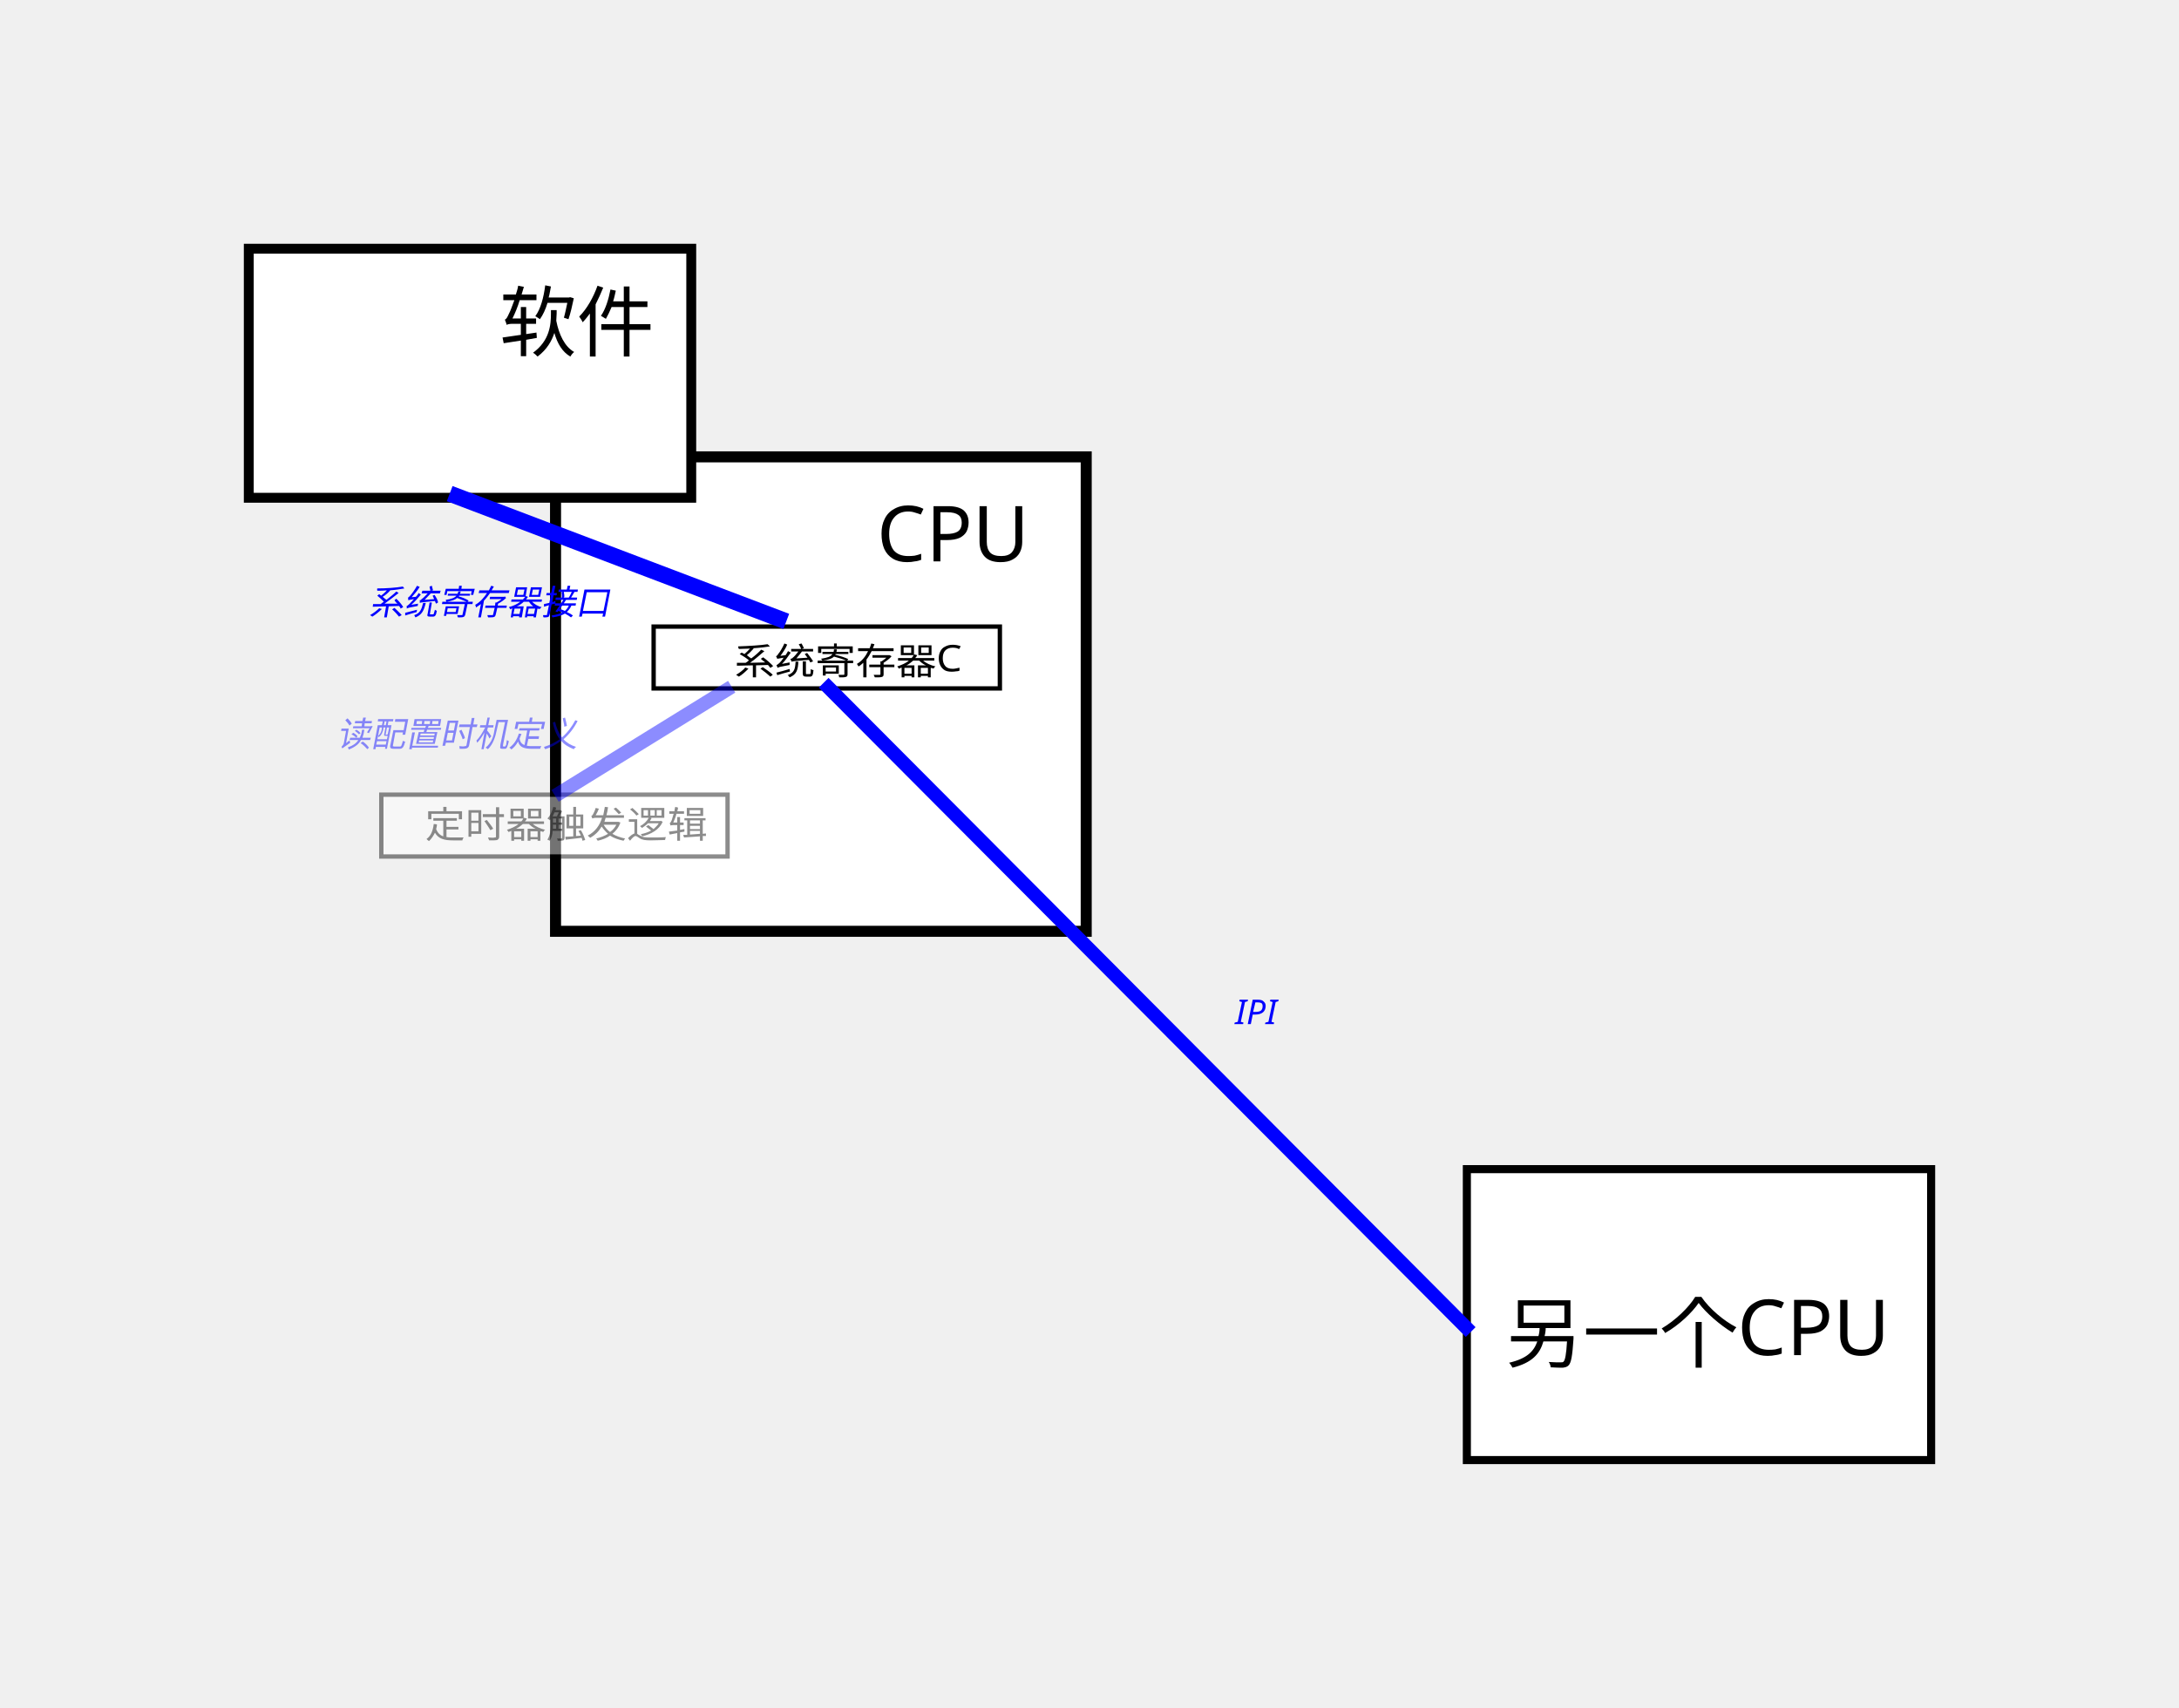
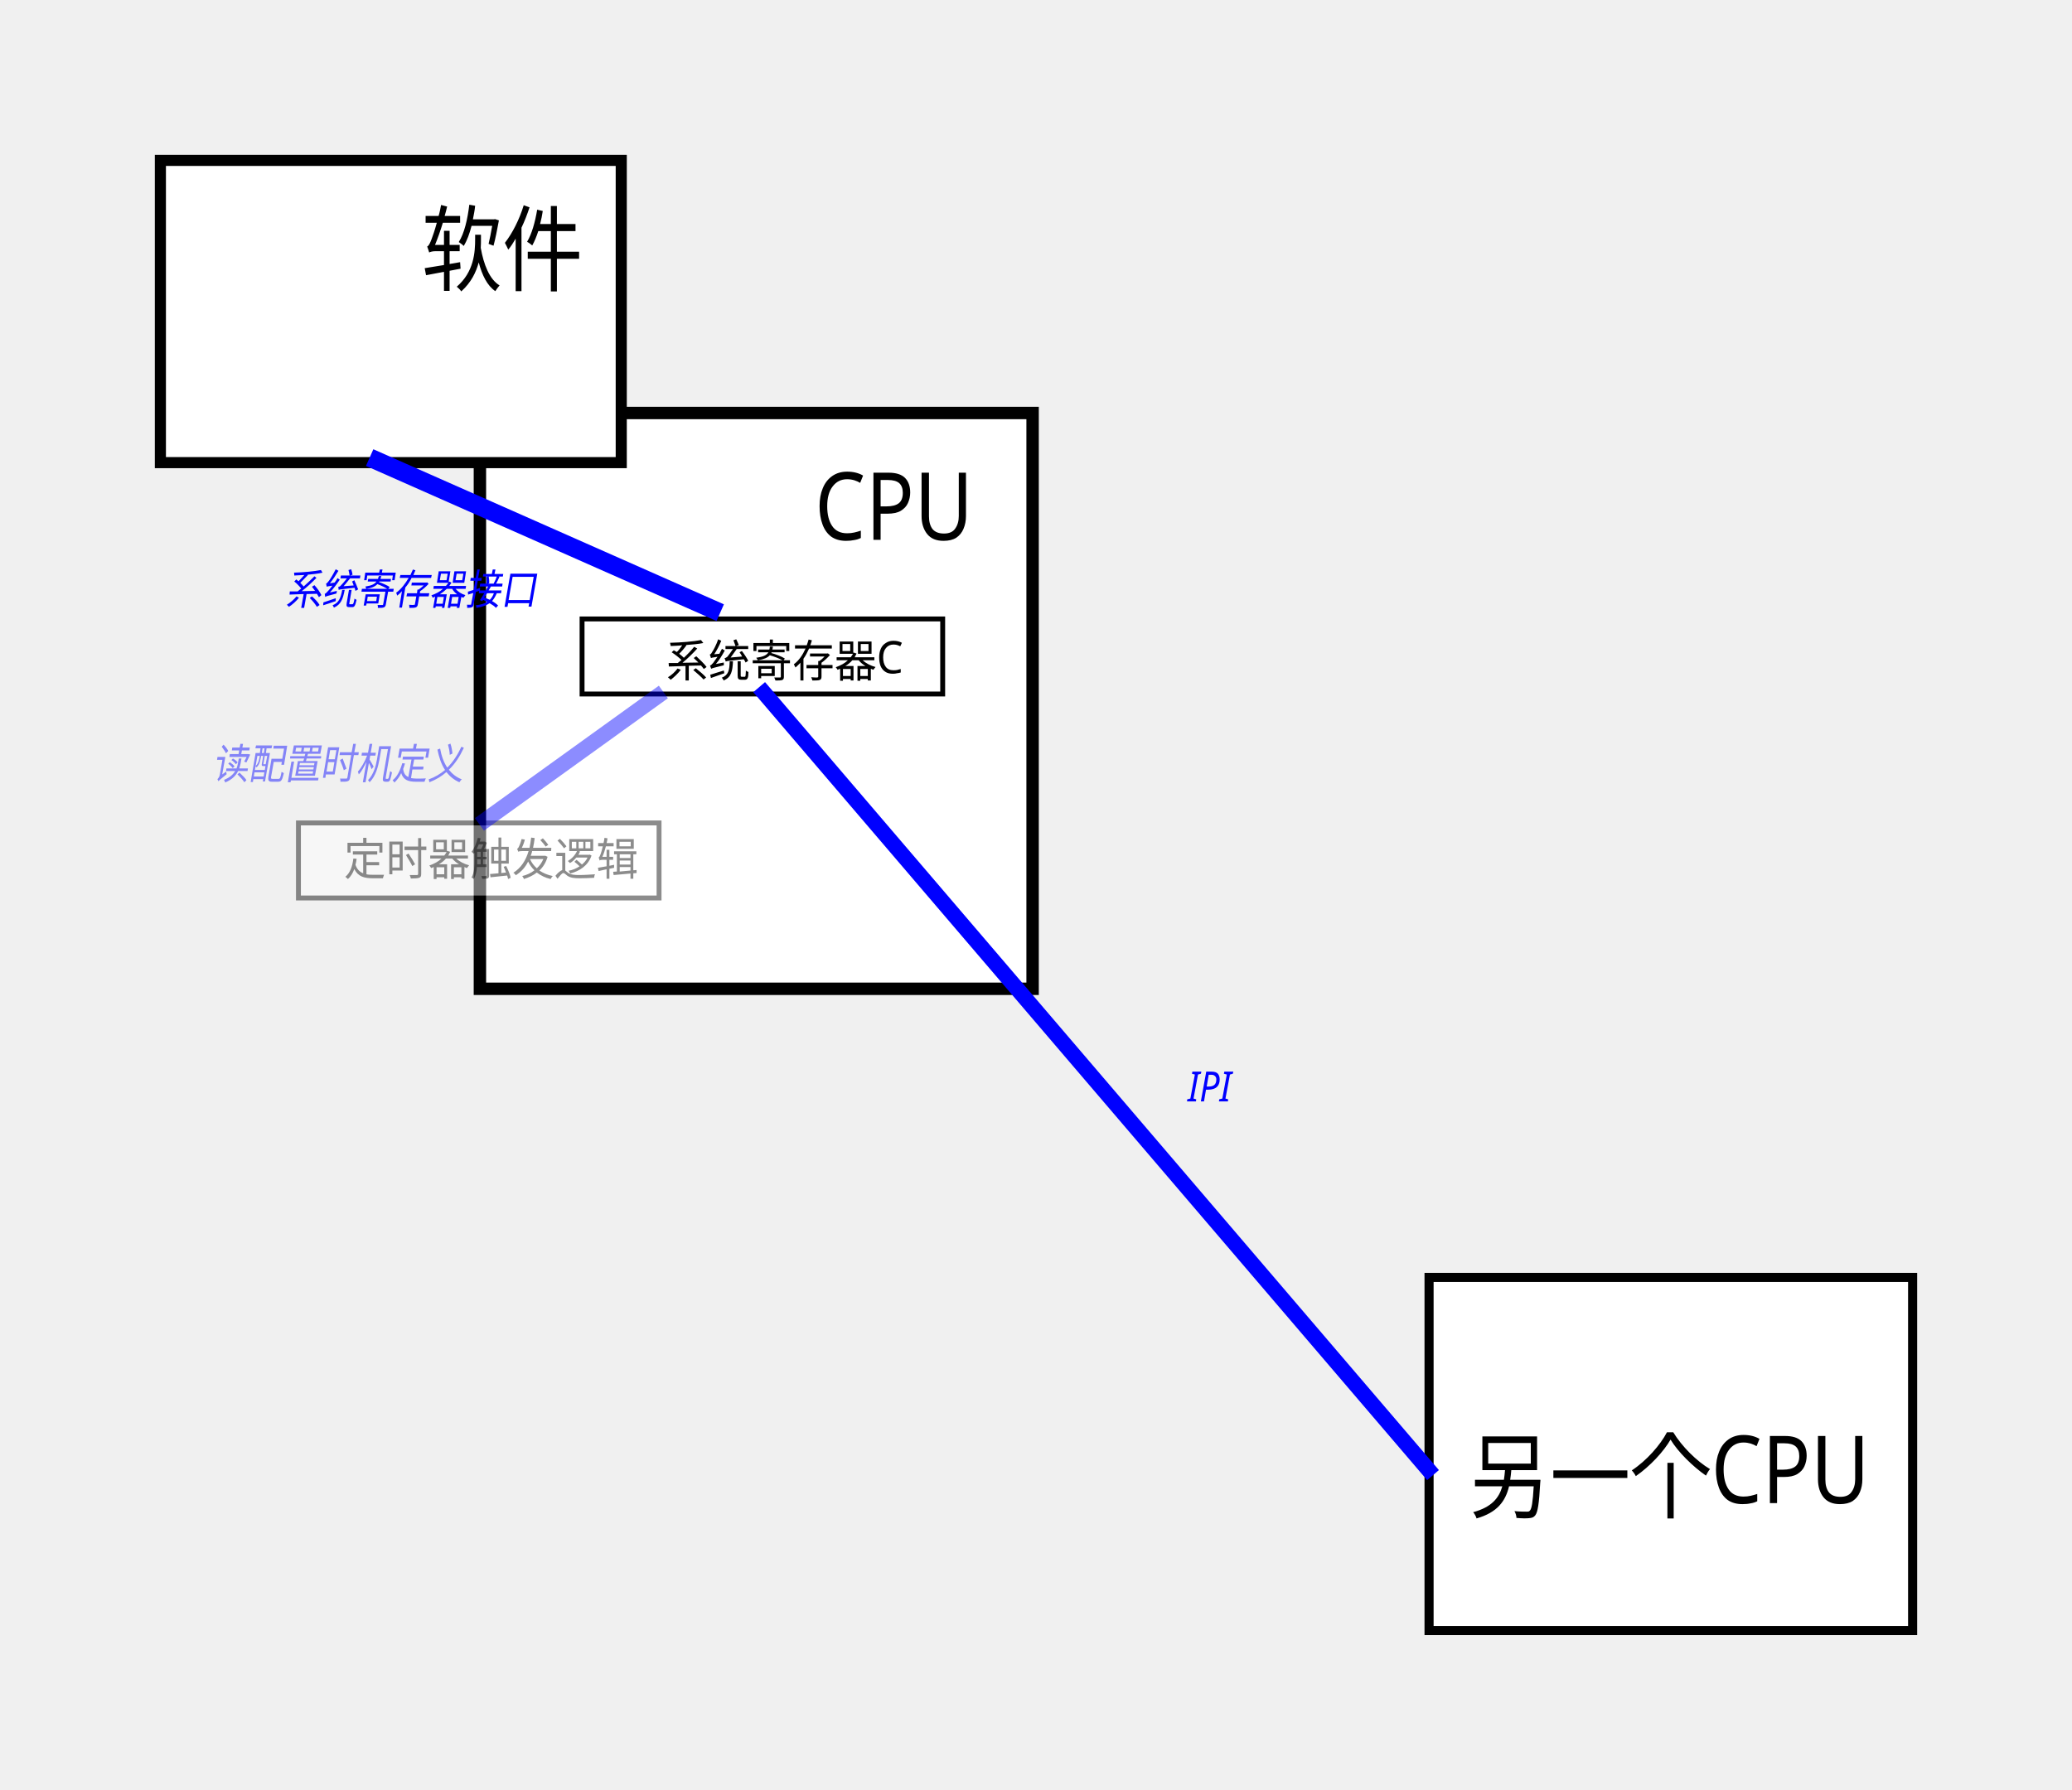
- <svg xmlns="http://www.w3.org/2000/svg" width="89.365mm" height="70.058mm" viewBox="0 0 89.365 70.058" version="1.1" id="svg1043">
+ <svg xmlns="http://www.w3.org/2000/svg" width="133.813mm" height="115.606mm" viewBox="0 0 133.813 115.606" version="1.1" id="svg1043">
  <defs id="defs1037">
    <rect x="31.063" y="28.787" width="22.829" height="10.35" id="rect3993" />
    <marker style="overflow:visible" id="marker3820" refX="0" refY="0" orient="auto">
      <path transform="matrix(-0.4,0,0,-0.4,-4,0)" style="fill:#000000;fill-opacity:1;fill-rule:evenodd;stroke:#000000;stroke-width:1pt;stroke-opacity:1" d="M 0,0 5,-5 -12.5,0 5,5 Z" id="path3361" />
    </marker>
    <marker style="overflow:visible" id="Arrow1Mstart" refX="0" refY="0" orient="auto">
      <path transform="matrix(0.4,0,0,0.4,4,0)" style="fill:#000000;fill-opacity:1;fill-rule:evenodd;stroke:#000000;stroke-width:1pt;stroke-opacity:1" d="M 0,0 5,-5 -12.5,0 5,5 Z" id="path3358" />
    </marker>
    <marker style="overflow:visible" id="Arrow1Lstart" refX="0" refY="0" orient="auto">
      <path transform="matrix(0.8,0,0,0.8,10,0)" style="fill:#000000;fill-opacity:1;fill-rule:evenodd;stroke:#000000;stroke-width:1pt;stroke-opacity:1" d="M 0,0 5,-5 -12.5,0 5,5 Z" id="path3352" />
    </marker>
    <marker orient="auto" refY="0" refX="0" id="Arrow1Mend" style="overflow:visible">
      <path id="path1083" d="M 0,0 5,-5 -12.5,0 5,5 Z" style="fill:#000000;fill-opacity:1;fill-rule:evenodd;stroke:#000000;stroke-width:1pt;stroke-opacity:1" transform="matrix(-0.4,0,0,-0.4,-4,0)" />
    </marker>
    <marker orient="auto" refY="0" refX="0" id="Arrow1Lend" style="overflow:visible">
      <path id="path1077" d="M 0,0 5,-5 -12.5,0 5,5 Z" style="fill:#000000;fill-opacity:1;fill-rule:evenodd;stroke:#000000;stroke-width:1pt;stroke-opacity:1" transform="matrix(-0.8,0,0,-0.8,-10,0)" />
    </marker>
    <marker orient="auto" refY="0" refX="0" id="Arrow1Mend-8" style="overflow:visible">
      <path id="path1083-7" d="M 0,0 5,-5 -12.5,0 5,5 Z" style="fill:#000000;fill-opacity:1;fill-rule:evenodd;stroke:#000000;stroke-width:1pt;stroke-opacity:1" transform="matrix(-0.4,0,0,-0.4,-4,0)" />
    </marker>
    <marker orient="auto" refY="0" refX="0" id="Arrow1Mend-8-5" style="overflow:visible">
      <path id="path1083-7-6" d="M 0,0 5,-5 -12.5,0 5,5 Z" style="fill:#000000;fill-opacity:1;fill-rule:evenodd;stroke:#000000;stroke-width:1pt;stroke-opacity:1" transform="matrix(-0.4,0,0,-0.4,-4,0)" />
    </marker>
    <marker orient="auto" refY="0" refX="0" id="Arrow1Mend-8-3" style="overflow:visible">
      <path id="path1083-7-7" d="M 0,0 5,-5 -12.5,0 5,5 Z" style="fill:#000000;fill-opacity:1;fill-rule:evenodd;stroke:#000000;stroke-width:1pt;stroke-opacity:1" transform="matrix(-0.4,0,0,-0.4,-4,0)" />
    </marker>
    <marker markerWidth="23.823" markerHeight="9.466" refX="11.912" refY="4.733" orient="auto" id="marker2066">
      <rect style="opacity:1;vector-effect:none;fill:#ffffff;fill-opacity:1;stroke:#000000;stroke-width:1.208;stroke-linecap:butt;stroke-linejoin:miter;stroke-miterlimit:4;stroke-dasharray:none;stroke-dashoffset:0;stroke-opacity:1" id="rect1968" width="11.891" height="11.334" x="-5.514" y="6.833" transform="matrix(0.9372847,-0.3485648,0.9205332,0.3906643,0,0)" />
    </marker>
    <marker orient="auto" refY="0" refX="0" id="Arrow1Mend-8-1" style="overflow:visible">
      <path id="path1083-7-8" d="M 0,0 5,-5 -12.5,0 5,5 Z" style="fill:#000000;fill-opacity:1;fill-rule:evenodd;stroke:#000000;stroke-width:1pt;stroke-opacity:1" transform="matrix(-0.4,0,0,-0.4,-4,0)" />
    </marker>
    <marker orient="auto" refY="0" refX="0" id="Arrow1Mend-8-1-0" style="overflow:visible">
      <path id="path1083-7-8-2" d="M 0,0 5,-5 -12.5,0 5,5 Z" style="fill:#000000;fill-opacity:1;fill-rule:evenodd;stroke:#000000;stroke-width:1pt;stroke-opacity:1" transform="matrix(-0.4,0,0,-0.4,-4,0)" />
    </marker>
    <marker orient="auto" refY="0" refX="0" id="Arrow1Mend-8-1-0-9" style="overflow:visible">
      <path id="path1083-7-8-2-2" d="M 0,0 5,-5 -12.5,0 5,5 Z" style="fill:#000000;fill-opacity:1;fill-rule:evenodd;stroke:#000000;stroke-width:1pt;stroke-opacity:1" transform="matrix(-0.4,0,0,-0.4,-4,0)" />
    </marker>
    <marker orient="auto" refY="0" refX="0" id="Arrow1Mend-8-7" style="overflow:visible">
      <path id="path1083-7-3" d="M 0,0 5,-5 -12.5,0 5,5 Z" style="fill:#000000;fill-opacity:1;fill-rule:evenodd;stroke:#000000;stroke-width:1pt;stroke-opacity:1" transform="matrix(-0.4,0,0,-0.4,-4,0)" />
    </marker>
    <marker orient="auto" refY="0" refX="0" id="Arrow1Mend-8-7-7" style="overflow:visible">
      <path id="path1083-7-3-6" d="M 0,0 5,-5 -12.5,0 5,5 Z" style="fill:#000000;fill-opacity:1;fill-rule:evenodd;stroke:#000000;stroke-width:1pt;stroke-opacity:1" transform="matrix(-0.4,0,0,-0.4,-4,0)" />
    </marker>
    <marker orient="auto" refY="0" refX="0" id="Arrow2Mend-1-3-4-8-1" style="overflow:visible">
      <path id="path896-9-6-4-6-4" style="fill:#000000;fill-opacity:1;fill-rule:evenodd;stroke:#000000;stroke-width:0.625;stroke-linejoin:round;stroke-opacity:1" d="M 8.719,4.034 -2.207,0.016 8.719,-4.002 c -1.745,2.372 -1.735,5.617 -6e-7,8.035 z" transform="scale(-0.6)" />
    </marker>
    <marker orient="auto" refY="0" refX="0" id="Arrow2Mend-1-3-4-8-1-6" style="overflow:visible">
      <path id="path896-9-6-4-6-4-8" style="fill:#000000;fill-opacity:1;fill-rule:evenodd;stroke:#000000;stroke-width:0.625;stroke-linejoin:round;stroke-opacity:1" d="M 8.719,4.034 -2.207,0.016 8.719,-4.002 c -1.745,2.372 -1.735,5.617 -6e-7,8.035 z" transform="scale(-0.6)" />
    </marker>
    <marker orient="auto" refY="0" refX="0" id="Arrow2Mend-1-3-4-8-1-4" style="overflow:visible">
      <path id="path896-9-6-4-6-4-5" style="fill:#000000;fill-opacity:1;fill-rule:evenodd;stroke:#000000;stroke-width:0.625;stroke-linejoin:round;stroke-opacity:1" d="M 8.719,4.034 -2.207,0.016 8.719,-4.002 c -1.745,2.372 -1.735,5.617 -6e-7,8.035 z" transform="scale(-0.6)" />
    </marker>
    <marker orient="auto" refY="0" refX="0" id="Arrow2Mend-1-3-4-8-1-6-0" style="overflow:visible">
      <path id="path896-9-6-4-6-4-8-7" style="fill:#000000;fill-opacity:1;fill-rule:evenodd;stroke:#000000;stroke-width:0.625;stroke-linejoin:round;stroke-opacity:1" d="M 8.719,4.034 -2.207,0.016 8.719,-4.002 c -1.745,2.372 -1.735,5.617 -6e-7,8.035 z" transform="scale(-0.6)" />
    </marker>
    <marker orient="auto" refY="0" refX="0" id="Arrow2Mend-1-3-4-8-1-8" style="overflow:visible">
      <path id="path896-9-6-4-6-4-4" style="fill:#000000;fill-opacity:1;fill-rule:evenodd;stroke:#000000;stroke-width:0.625;stroke-linejoin:round;stroke-opacity:1" d="M 8.719,4.034 -2.207,0.016 8.719,-4.002 c -1.745,2.372 -1.735,5.617 -6e-7,8.035 z" transform="scale(-0.6)" />
    </marker>
    <marker orient="auto" refY="0" refX="0" id="Arrow2Mend-1-3-4-8-1-6-3" style="overflow:visible">
      <path id="path896-9-6-4-6-4-8-1" style="fill:#000000;fill-opacity:1;fill-rule:evenodd;stroke:#000000;stroke-width:0.625;stroke-linejoin:round;stroke-opacity:1" d="M 8.719,4.034 -2.207,0.016 8.719,-4.002 c -1.745,2.372 -1.735,5.617 -6e-7,8.035 z" transform="scale(-0.6)" />
    </marker>
    <marker markerWidth="7.943" markerHeight="17.633" refX="3.972" refY="16.578" orient="auto" id="marker9629">
      <path transform="matrix(0.6381575,0,0,1.41663,-13.64284,-20.02999)" d="m 27.736,25.842 -5.613,-5.345 5.345,-5.613 5.613,5.345 z" id="path9606-8" style="opacity:0.91;fill:none;stroke:#000000;stroke-width:1.053;stroke-miterlimit:4;stroke-dasharray:none" />
    </marker>
  </defs>
-   <g id="layer1" transform="translate(-44.35036,16.8173)">
-     <rect style="opacity:1;vector-effect:none;fill:#ffffff;fill-opacity:1;stroke:#000000;stroke-width:0.452;stroke-linecap:butt;stroke-linejoin:miter;stroke-miterlimit:4;stroke-dasharray:none;stroke-dashoffset:0;stroke-opacity:1" id="rect1394" width="21.764" height="19.462" x="67.134" y="1.923" />
-     <rect style="vector-effect:none;fill:#ffffff;fill-opacity:1;stroke:#000000;stroke-width:0.331;stroke-linecap:butt;stroke-linejoin:miter;stroke-miterlimit:4;stroke-dasharray:none;stroke-dashoffset:0;stroke-opacity:1" id="rect1394-7" width="19.041" height="11.934" x="104.509" y="31.141" />
-     <text xml:space="preserve" style="font-style:normal;font-weight:normal;font-size:8.467px;line-height:1;font-family:sans-serif;letter-spacing:0px;word-spacing:0px;fill:#000000;fill-opacity:1;stroke:none;stroke-width:0.265" x="80.316" y="6.21" id="text1049-36">
-       <tspan id="tspan1047-75" x="80.316" y="6.21" style="font-size:3.175px;stroke-width:0.265">CPU</tspan>
+   <g id="layer1" transform="translate(-44.34797,16.81471)">
+     <rect style="opacity:1;vector-effect:none;fill:#ffffff;fill-opacity:1;stroke:#000000;stroke-width:0.801;stroke-linecap:butt;stroke-linejoin:miter;stroke-miterlimit:4;stroke-dasharray:none;stroke-dashoffset:0;stroke-opacity:1" id="rect1394" width="35.694" height="37.19" x="75.341" y="9.86" />
+     <rect style="vector-effect:none;fill:#ffffff;fill-opacity:1;stroke:#000000;stroke-width:0.587;stroke-linecap:butt;stroke-linejoin:miter;stroke-miterlimit:4;stroke-dasharray:none;stroke-dashoffset:0;stroke-opacity:1" id="rect1394-7" width="31.229" height="22.806" x="136.639" y="65.692" />
+     <text xml:space="preserve" style="font-style:normal;font-weight:normal;font-size:14.989px;line-height:1;font-family:sans-serif;letter-spacing:0px;word-spacing:0px;fill:#000000;fill-opacity:1;stroke:none;stroke-width:0.468" x="104.661" y="16.722" id="text1049-36" transform="scale(0.9264276,1.079415)">
+       <tspan id="tspan1047-75" x="104.661" y="16.722" style="font-size:5.621px;stroke-width:0.468">CPU</tspan>
    </text>
-     <text xml:space="preserve" style="font-style:normal;font-weight:normal;font-size:8.467px;line-height:1;font-family:sans-serif;letter-spacing:0px;word-spacing:0px;fill:#000000;fill-opacity:1;stroke:none;stroke-width:0.265" x="106.087" y="39.033" id="text1049-36-5">
-       <tspan id="tspan1047-75-3" x="106.087" y="39.033" style="font-size:3.175px;stroke-width:0.265">另一个CPU</tspan>
+     <text xml:space="preserve" style="font-style:normal;font-weight:normal;font-size:14.989px;line-height:1;font-family:sans-serif;letter-spacing:0px;word-spacing:0px;fill:#000000;fill-opacity:1;stroke:none;stroke-width:0.468" x="150.285" y="74.831" id="text1049-36-5" transform="scale(0.9264276,1.079415)">
+       <tspan id="tspan1047-75-3" x="150.285" y="74.831" style="font-size:5.621px;stroke-width:0.468">另一个CPU</tspan>
    </text>
    <text xml:space="preserve" id="text3991" style="font-style:normal;font-weight:normal;font-size:8.467px;line-height:1;font-family:sans-serif;letter-spacing:0px;word-spacing:0px;white-space:pre;shape-inside:url(#rect3993);fill:#000000;fill-opacity:1;stroke:none" />
-     <text xml:space="preserve" style="font-style:normal;font-weight:normal;font-size:8.467px;line-height:0.1;font-family:sans-serif;letter-spacing:0px;word-spacing:0px;fill:#0000ff;fill-opacity:1;stroke:none;stroke-width:0.265" x="59.48" y="8.397" id="text1049-36-5-9-7-6-9">
-       <tspan x="59.48" y="8.397" style="font-style:italic;font-variant:normal;font-weight:normal;font-stretch:normal;font-size:1.411px;font-family:sans-serif;-inkscape-font-specification:'sans-serif Italic';stroke-width:0.265;fill:#0000ff" id="tspan3981-2">系统寄存器接口</tspan>
+     <text xml:space="preserve" style="font-style:normal;font-weight:normal;font-size:14.989px;line-height:0.1;font-family:sans-serif;letter-spacing:0px;word-spacing:0px;fill:#0000ff;fill-opacity:1;stroke:none;stroke-width:0.468" x="67.774" y="20.594" id="text1049-36-5-9-7-6-9" transform="scale(0.9264276,1.079415)">
+       <tspan x="67.774" y="20.594" style="font-style:italic;font-variant:normal;font-weight:normal;font-stretch:normal;font-size:2.498px;font-family:sans-serif;-inkscape-font-specification:'sans-serif Italic';fill:#0000ff;stroke-width:0.468" id="tspan3981-2">系统寄存器接口</tspan>
    </text>
-     <text xml:space="preserve" style="font-style:normal;font-weight:normal;font-size:8.467px;line-height:0.1;font-family:sans-serif;letter-spacing:0px;word-spacing:0px;opacity:0.453;fill:#0000ff;fill-opacity:1;stroke:none;stroke-width:0.265" x="58.154" y="13.805" id="text1049-36-5-9-7-6-9-9">
-       <tspan x="58.154" y="13.805" style="font-style:italic;font-variant:normal;font-weight:normal;font-stretch:normal;font-size:1.411px;font-family:sans-serif;-inkscape-font-specification:'sans-serif Italic';fill:#0000ff;stroke-width:0.265" id="tspan3981-2-3">读配置时机定义</tspan>
+     <text xml:space="preserve" style="font-style:normal;font-weight:normal;font-size:14.989px;line-height:0.1;font-family:sans-serif;letter-spacing:0px;word-spacing:0px;opacity:0.453;fill:#0000ff;fill-opacity:1;stroke:none;stroke-width:0.468" x="62.672" y="31.026" id="text1049-36-5-9-7-6-9-9" transform="scale(0.9264276,1.079415)">
+       <tspan x="62.672" y="31.026" style="font-style:italic;font-variant:normal;font-weight:normal;font-stretch:normal;font-size:2.498px;font-family:sans-serif;-inkscape-font-specification:'sans-serif Italic';fill:#0000ff;stroke-width:0.468" id="tspan3981-2-3">读配置时机定义</tspan>
    </text>
-     <text xml:space="preserve" style="font-style:normal;font-weight:normal;font-size:8.467px;line-height:0.1;font-family:sans-serif;letter-spacing:0px;word-spacing:0px;fill:#0000ff;fill-opacity:1;stroke:none;stroke-width:0.265" x="95.004" y="25.192" id="text1049-36-5-9-7-6-9-6">
-       <tspan x="95.004" y="25.192" style="font-style:italic;font-variant:normal;font-weight:normal;font-stretch:normal;font-size:1.411px;font-family:sans-serif;-inkscape-font-specification:'sans-serif Italic';stroke-width:0.265;fill:#0000ff" id="tspan3981-2-2">IPI</tspan>
+     <text xml:space="preserve" style="font-style:normal;font-weight:normal;font-size:14.989px;line-height:0.1;font-family:sans-serif;letter-spacing:0px;word-spacing:0px;fill:#0000ff;fill-opacity:1;stroke:none;stroke-width:0.468" x="130.663" y="50.328" id="text1049-36-5-9-7-6-9-6" transform="scale(0.9264276,1.079415)">
+       <tspan x="130.663" y="50.328" style="font-style:italic;font-variant:normal;font-weight:normal;font-stretch:normal;font-size:2.498px;font-family:sans-serif;-inkscape-font-specification:'sans-serif Italic';fill:#0000ff;stroke-width:0.468" id="tspan3981-2-2">IPI</tspan>
    </text>
-     <rect style="opacity:1;vector-effect:none;fill:#ffffff;fill-opacity:1;stroke:#000000;stroke-width:0.178;stroke-linecap:butt;stroke-linejoin:miter;stroke-miterlimit:4;stroke-dasharray:none;stroke-dashoffset:0;stroke-opacity:1" id="rect1394-4" width="14.2" height="2.537" x="71.157" y="8.885" />
-     <text xml:space="preserve" style="font-style:normal;font-weight:normal;font-size:6.336px;line-height:0.1;font-family:sans-serif;letter-spacing:0px;word-spacing:0px;fill:#000000;fill-opacity:1;stroke:none;stroke-width:0.198" x="71.222" y="11.34" id="text1049-36-5-9-7-6" transform="scale(1.045655,0.9563382)">
-       <tspan x="71.222" y="11.34" style="font-size:1.584px;stroke-width:0.198" id="tspan3981">系统寄存器C</tspan>
+     <rect style="opacity:1;vector-effect:none;fill:#ffffff;fill-opacity:1;stroke:#000000;stroke-width:0.316;stroke-linecap:butt;stroke-linejoin:miter;stroke-miterlimit:4;stroke-dasharray:none;stroke-dashoffset:0;stroke-opacity:1" id="rect1394-4" width="23.289" height="4.847" x="81.939" y="23.163" />
+     <text xml:space="preserve" style="font-style:normal;font-weight:normal;font-size:11.217px;line-height:0.1;font-family:sans-serif;letter-spacing:0px;word-spacing:0px;fill:#000000;fill-opacity:1;stroke:none;stroke-width:0.351" x="90.2" y="26.067" id="text1049-36-5-9-7-6" transform="scale(0.9687239,1.032286)">
+       <tspan x="90.2" y="26.067" style="font-size:2.804px;stroke-width:0.351" id="tspan3981">系统寄存器C</tspan>
    </text>
-     <rect style="vector-effect:none;fill:#ffffff;fill-opacity:1;stroke:#000000;stroke-width:0.178;stroke-linecap:butt;stroke-linejoin:miter;stroke-miterlimit:4;stroke-dasharray:none;stroke-dashoffset:0;stroke-opacity:1;opacity:0.453" id="rect1394-4-9" width="14.2" height="2.537" x="59.989" y="15.78" />
-     <text xml:space="preserve" style="font-style:normal;font-weight:normal;font-size:6.336px;line-height:0.1;font-family:sans-serif;letter-spacing:0px;word-spacing:0px;fill:#000000;fill-opacity:1;stroke:none;stroke-width:0.198;opacity:0.453" x="59.083" y="18.352" id="text1049-36-5-9-7-6-1" transform="scale(1.045655,0.9563382)">
-       <tspan x="59.083" y="18.352" style="font-size:1.584px;stroke-width:0.198" id="tspan3981-27">定时器触发逻辑</tspan>
+     <rect style="opacity:0.453;vector-effect:none;fill:#ffffff;fill-opacity:1;stroke:#000000;stroke-width:0.316;stroke-linecap:butt;stroke-linejoin:miter;stroke-miterlimit:4;stroke-dasharray:none;stroke-dashoffset:0;stroke-opacity:1" id="rect1394-4-9" width="23.289" height="4.847" x="63.622" y="36.338" />
+     <text xml:space="preserve" style="font-style:normal;font-weight:normal;font-size:11.217px;line-height:0.1;font-family:sans-serif;letter-spacing:0px;word-spacing:0px;opacity:0.453;fill:#000000;fill-opacity:1;stroke:none;stroke-width:0.351" x="68.71" y="38.48" id="text1049-36-5-9-7-6-1" transform="scale(0.9687239,1.032286)">
+       <tspan x="68.71" y="38.48" style="font-size:2.804px;stroke-width:0.351" id="tspan3981-27">定时器触发逻辑</tspan>
    </text>
-     <rect style="opacity:1;vector-effect:none;fill:#ffffff;fill-opacity:1;stroke:#000000;stroke-width:0.405;stroke-linecap:butt;stroke-linejoin:miter;stroke-miterlimit:4;stroke-dasharray:none;stroke-dashoffset:0;stroke-opacity:1" id="rect1394-4-5" width="18.147" height="10.216" x="54.553" y="-6.615" />
-     <text xml:space="preserve" style="font-style:normal;font-weight:normal;font-size:8.467px;line-height:1;font-family:sans-serif;letter-spacing:0px;word-spacing:0px;fill:#000000;fill-opacity:1;stroke:none;stroke-width:0.265" x="64.836" y="-2.441" id="text1049-36-3">
-       <tspan id="tspan1047-75-6" x="64.836" y="-2.441" style="font-size:3.175px;stroke-width:0.265">软件</tspan>
+     <rect style="opacity:1;vector-effect:none;fill:#ffffff;fill-opacity:1;stroke:#000000;stroke-width:0.717;stroke-linecap:butt;stroke-linejoin:miter;stroke-miterlimit:4;stroke-dasharray:none;stroke-dashoffset:0;stroke-opacity:1" id="rect1394-4-5" width="29.763" height="19.522" x="54.706" y="-6.456" />
+     <text xml:space="preserve" style="font-style:normal;font-weight:normal;font-size:14.989px;line-height:1;font-family:sans-serif;letter-spacing:0px;word-spacing:0px;fill:#000000;fill-opacity:1;stroke:none;stroke-width:0.468" x="77.256" y="1.408" id="text1049-36-3" transform="scale(0.9264276,1.079415)">
+       <tspan id="tspan1047-75-6" x="77.256" y="1.408" style="font-size:5.621px;stroke-width:0.468">软件</tspan>
    </text>
-     <path style="fill:none;stroke:#0000ff;stroke-width:0.665;stroke-linecap:butt;stroke-linejoin:miter;stroke-opacity:1;stroke-miterlimit:4;stroke-dasharray:none" d="M 62.793,3.431 76.597,8.672" id="path9119" />
-     <path style="fill:none;stroke:#0000ff;stroke-width:0.565;stroke-linecap:butt;stroke-linejoin:miter;stroke-opacity:1;stroke-miterlimit:4;stroke-dasharray:none" d="M 78.131,11.189 104.665,37.823" id="path9119-5" />
-     <path style="fill:none;stroke:#0000ff;stroke-width:0.565;stroke-linecap:butt;stroke-linejoin:miter;stroke-miterlimit:4;stroke-dasharray:none;stroke-opacity:1;opacity:0.453" d="m 67.115,15.829 7.243,-4.476" id="path9119-5-0" />
+     <path style="fill:none;stroke:#0000ff;stroke-width:1.177;stroke-linecap:butt;stroke-linejoin:miter;stroke-miterlimit:4;stroke-dasharray:none;stroke-opacity:1" d="M 68.221,12.74 90.861,22.756" id="path9119" />
+     <path style="fill:none;stroke:#0000ff;stroke-width:1;stroke-linecap:butt;stroke-linejoin:miter;stroke-miterlimit:4;stroke-dasharray:none;stroke-opacity:1" d="M 93.376,27.567 136.895,78.461" id="path9119-5" />
+     <path style="opacity:0.453;fill:none;stroke:#0000ff;stroke-width:1;stroke-linecap:butt;stroke-linejoin:miter;stroke-miterlimit:4;stroke-dasharray:none;stroke-opacity:1" d="M 75.31,36.433 87.189,27.88" id="path9119-5-0" />
  </g>
</svg>
